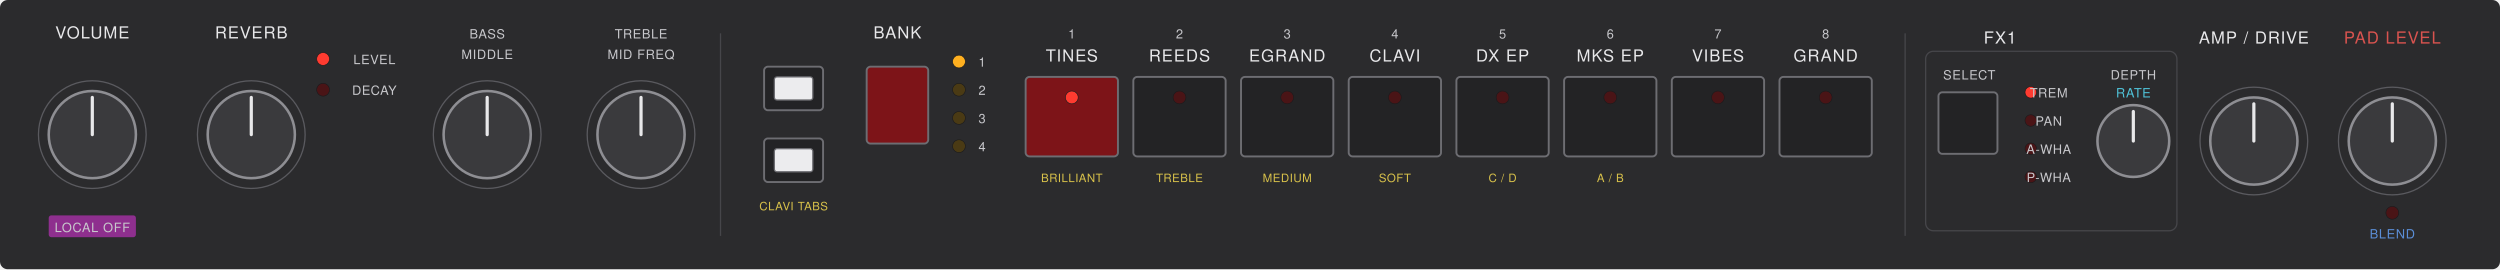
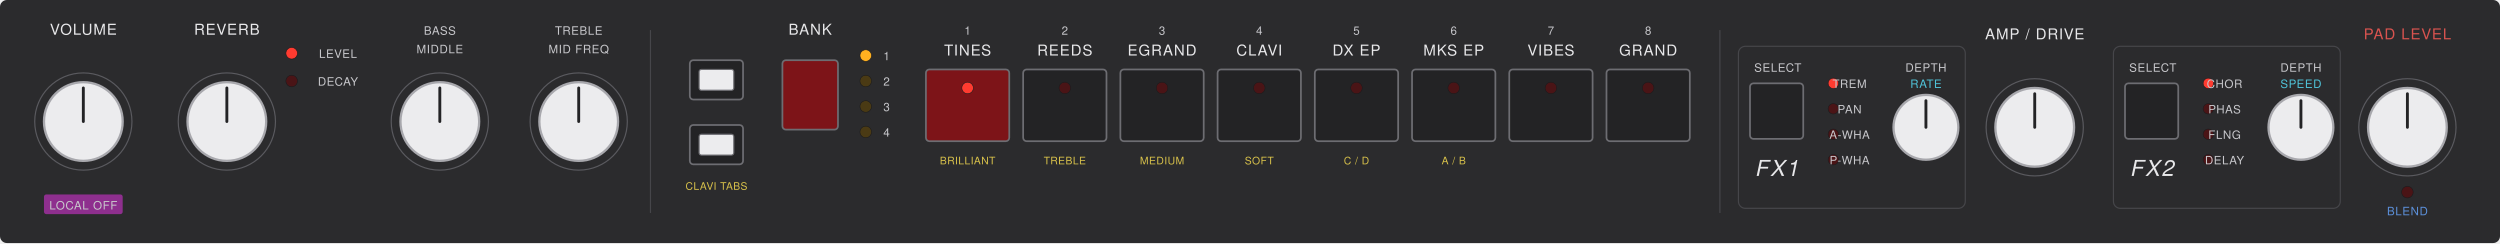
- <svg xmlns="http://www.w3.org/2000/svg" viewBox="0 0 1950 210" width="1950" height="210" role="img" aria-label="Crumar Seven front panel" class="seven-panel readonly">
+ <svg xmlns="http://www.w3.org/2000/svg" viewBox="0 0 2160 210" width="2160" height="210" role="img" aria-label="Crumar Seven front panel" class="seven-panel readonly">
  <style>
    .panel-bg  { fill: #2b2b2d; }
-     .knob-face { fill: #3a3a3d; stroke: #8e8e93; stroke-width: 2; }
+     .knob-face { fill: #ececee; stroke: #a8a8ad; stroke-width: 2; }
    .knob-ring { fill: none; stroke: #5a5a5f; stroke-width: 1; }
-     .knob-ptr  { stroke: #e8e8ea; stroke-width: 2.5; stroke-linecap: round; }
+     .knob-ptr  { stroke: #232325; stroke-width: 2.5; stroke-linecap: round; }
    .btn       { fill: #232325; stroke: #6d6d72; stroke-width: 1.5; rx: 3; }
    .btn.on    { fill: #7d1418; }
    .lbl       { fill: #e8e8ea; font-family: Helvetica, Arial, sans-serif; font-size: 13px; letter-spacing: .06em; text-anchor: middle; }
    .lbl-sm    { fill: #c8c8cc; font-family: Helvetica, Arial, sans-serif; font-size: 10px; letter-spacing: .05em; text-anchor: middle; }
+     .lbl-fx    { fill: #e8e8ea; font-family: Helvetica, Arial, sans-serif; font-size: 19px; font-style: italic; letter-spacing: .08em; text-anchor: middle; }
    .lbl-alt   { fill: #d9c24a; font-family: Helvetica, Arial, sans-serif; font-size: 9px;  letter-spacing: .04em; text-anchor: middle; }
    .lbl-cyan  { fill: #4fc3d9; }
    .lbl-red   { fill: #d9534f; }
    .lbl-blue  { fill: #5b8fd9; }
    .led       { fill: #4a1416; stroke: #1a1a1c; stroke-width: .5; }
    .led.on    { fill: #ff3b30; }
    .led.amber { fill: #4a3a14; }
    .led.amber.on { fill: #ffb020; }
    .sw        { fill: #ececee; stroke: #6d6d72; stroke-width: 1; rx: 2; }
    .sw-body   { fill: #232325; stroke: #6d6d72; stroke-width: 1.5; rx: 3; }
    .divider   { stroke: #46464a; stroke-width: 1; }
    .readonly .btn, .readonly .knob-face, .readonly .sw { cursor: default; pointer-events: none; }
  </style>
-   <rect class="panel-bg" x="0" y="0" width="1950" height="210" rx="6" />
+   <rect class="panel-bg" x="0" y="0" width="2160" height="210" rx="6" />
  <g id="sec-volume">
    <text class="lbl" x="72" y="30">VOLUME</text>
    <g id="knob-volume">
      <circle class="knob-face" cx="72" cy="105" r="34" />
      <circle class="knob-ring" cx="72" cy="105" r="42" />
      <line class="knob-ptr" x1="72" y1="105" x2="72" y2="76" />
    </g>
    <rect x="38" y="168" width="68" height="17" rx="2" fill="#8e2f8e" />
    <text class="lbl-sm" x="72" y="181" fill="#ffffff">LOCAL OFF</text>
  </g>
  <g id="sec-reverb">
    <text class="lbl" x="196" y="30">REVERB</text>
    <g id="knob-reverb">
      <circle class="knob-face" cx="196" cy="105" r="34" />
      <circle class="knob-ring" cx="196" cy="105" r="42" />
      <line class="knob-ptr" x1="196" y1="105" x2="196" y2="76" />
    </g>
    <circle class="led on" id="led-rev-level" cx="252" cy="46" r="5" />
    <text class="lbl-sm" x="292" y="50" text-anchor="start">LEVEL</text>
    <circle class="led" id="led-rev-decay" cx="252" cy="70" r="5" />
    <text class="lbl-sm" x="292" y="74" text-anchor="start">DECAY</text>
  </g>
  <g id="sec-eq">
    <g id="knob-bass-mid">
      <circle class="knob-face" cx="380" cy="105" r="34" />
      <circle class="knob-ring" cx="380" cy="105" r="42" />
      <line class="knob-ptr" x1="380" y1="105" x2="380" y2="76" />
    </g>
    <text class="lbl-sm" x="380" y="30">BASS</text>
    <text class="lbl-sm" x="380" y="46">MIDDLE</text>
    <g id="knob-treble-midf">
      <circle class="knob-face" cx="500" cy="105" r="34" />
      <circle class="knob-ring" cx="500" cy="105" r="42" />
      <line class="knob-ptr" x1="500" y1="105" x2="500" y2="76" />
    </g>
    <text class="lbl-sm" x="500" y="30">TREBLE</text>
    <text class="lbl-sm" x="500" y="46">MID FREQ</text>
  </g>
  <line class="divider" x1="562" y1="26" x2="562" y2="184" />
  <g id="sec-clavi-tabs">
    <rect class="sw-body" x="596" y="52" width="46" height="34" />
    <rect class="sw" x="604" y="60" width="30" height="18" />
    <rect class="sw-body" x="596" y="108" width="46" height="34" />
    <rect class="sw" x="604" y="116" width="30" height="18" />
    <text class="lbl-alt" x="619" y="164">CLAVI TABS</text>
  </g>
  <g id="sec-bank">
    <text class="lbl" x="700" y="30">BANK</text>
    <rect class="btn on" id="btn-bank" x="676" y="52" width="48" height="60" />
    <circle class="led amber on" id="led-bank-1" cx="748" cy="48" r="5" />
    <text class="lbl-sm" x="766" y="52" text-anchor="start">1</text>
    <circle class="led amber" id="led-bank-2" cx="748" cy="70" r="5" />
    <text class="lbl-sm" x="766" y="74" text-anchor="start">2</text>
    <circle class="led amber" id="led-bank-3" cx="748" cy="92" r="5" />
    <text class="lbl-sm" x="766" y="96" text-anchor="start">3</text>
    <circle class="led amber" id="led-bank-4" cx="748" cy="114" r="5" />
    <text class="lbl-sm" x="766" y="118" text-anchor="start">4</text>
  </g>
  <g id="sec-presets">
    <g id="preset-1">
      <text class="lbl-sm" x="836" y="30">1</text>
      <text class="lbl" x="836" y="48">TINES</text>
      <rect class="btn on" x="800" y="60" width="72" height="62" />
      <circle class="led on" id="led-preset-1" cx="836" cy="76" r="5" />
      <text class="lbl-alt" x="836" y="142">BRILLIANT</text>
    </g>
    <g id="preset-2">
      <text class="lbl-sm" x="920" y="30">2</text>
      <text class="lbl" x="920" y="48">REEDS</text>
      <rect class="btn" x="884" y="60" width="72" height="62" />
      <circle class="led" id="led-preset-2" cx="920" cy="76" r="5" />
      <text class="lbl-alt" x="920" y="142">TREBLE</text>
    </g>
    <g id="preset-3">
      <text class="lbl-sm" x="1004" y="30">3</text>
      <text class="lbl" x="1004" y="48">EGRAND</text>
      <rect class="btn" x="968" y="60" width="72" height="62" />
      <circle class="led" id="led-preset-3" cx="1004" cy="76" r="5" />
      <text class="lbl-alt" x="1004" y="142">MEDIUM</text>
    </g>
    <g id="preset-4">
      <text class="lbl-sm" x="1088" y="30">4</text>
      <text class="lbl" x="1088" y="48">CLAVI</text>
      <rect class="btn" x="1052" y="60" width="72" height="62" />
      <circle class="led" id="led-preset-4" cx="1088" cy="76" r="5" />
      <text class="lbl-alt" x="1088" y="142">SOFT</text>
    </g>
    <g id="preset-5">
      <text class="lbl-sm" x="1172" y="30">5</text>
      <text class="lbl" x="1172" y="48">DX EP</text>
      <rect class="btn" x="1136" y="60" width="72" height="62" />
      <circle class="led" id="led-preset-5" cx="1172" cy="76" r="5" />
      <text class="lbl-alt" x="1172" y="142">C / D</text>
    </g>
    <g id="preset-6">
      <text class="lbl-sm" x="1256" y="30">6</text>
      <text class="lbl" x="1256" y="48">MKS EP</text>
      <rect class="btn" x="1220" y="60" width="72" height="62" />
      <circle class="led" id="led-preset-6" cx="1256" cy="76" r="5" />
      <text class="lbl-alt" x="1256" y="142">A / B</text>
    </g>
    <g id="preset-7">
      <text class="lbl-sm" x="1340" y="30">7</text>
      <text class="lbl" x="1340" y="48">VIBES</text>
      <rect class="btn" x="1304" y="60" width="72" height="62" />
      <circle class="led" id="led-preset-7" cx="1340" cy="76" r="5" />
    </g>
    <g id="preset-8">
      <text class="lbl-sm" x="1424" y="30">8</text>
      <text class="lbl" x="1424" y="48">GRAND</text>
      <rect class="btn" x="1388" y="60" width="72" height="62" />
      <circle class="led" id="led-preset-8" cx="1424" cy="76" r="5" />
    </g>
  </g>
  <line class="divider" x1="1486" y1="26" x2="1486" y2="184" />
  <g id="sec-fx1">
    <rect x="1502" y="40" width="196" height="140" rx="6" fill="none" stroke="#46464a" stroke-width="1" />
    <text class="lbl-sm" x="1536" y="62">SELECT</text>
    <rect class="btn" id="btn-fx1-select" x="1512" y="72" width="46" height="48" />
    <circle class="led on" id="led-fx1-0" cx="1584" cy="72" r="4.5" />
    <text class="lbl-sm" x="1598" y="76" text-anchor="start">TREM</text>
    <circle class="led" id="led-fx1-1" cx="1584" cy="94" r="4.5" />
    <text class="lbl-sm" x="1598" y="98" text-anchor="start">PAN</text>
    <circle class="led" id="led-fx1-2" cx="1584" cy="116" r="4.5" />
    <text class="lbl-sm" x="1598" y="120" text-anchor="start">A-WHA</text>
    <circle class="led" id="led-fx1-3" cx="1584" cy="138" r="4.5" />
    <text class="lbl-sm" x="1598" y="142" text-anchor="start">P-WHA</text>
-     <text class="lbl" x="1560" y="34">FX1</text>
+     <text class="lbl-fx" x="1535" y="152">FX1</text>
    <g id="knob-fx1">
      <circle class="knob-face" cx="1664" cy="110" r="28" />
      <line class="knob-ptr" x1="1664" y1="110" x2="1664" y2="87" />
    </g>
    <text class="lbl-sm" x="1664" y="62">DEPTH</text>
    <text class="lbl-sm lbl-cyan" x="1664" y="76">RATE</text>
  </g>
  <g id="sec-amp">
    <text class="lbl" x="1758" y="34">AMP / DRIVE</text>
    <g id="knob-amp-drive">
      <circle class="knob-face" cx="1758" cy="110" r="34" />
      <circle class="knob-ring" cx="1758" cy="110" r="42" />
      <line class="knob-ptr" x1="1758" y1="110" x2="1758" y2="81" />
    </g>
  </g>
+   <g id="sec-fx2">
+     <rect x="1826" y="40" width="196" height="140" rx="6" fill="none" stroke="#46464a" stroke-width="1" />
+     <text class="lbl-sm" x="1860" y="62">SELECT</text>
+     <rect class="btn" id="btn-fx2-select" x="1836" y="72" width="46" height="48" />
+     <circle class="led on" id="led-fx2-0" cx="1908" cy="72" r="4.5" />
+     <text class="lbl-sm" x="1922" y="76" text-anchor="start">CHOR</text>
+     <circle class="led" id="led-fx2-1" cx="1908" cy="94" r="4.5" />
+     <text class="lbl-sm" x="1922" y="98" text-anchor="start">PHAS</text>
+     <circle class="led" id="led-fx2-2" cx="1908" cy="116" r="4.5" />
+     <text class="lbl-sm" x="1922" y="120" text-anchor="start">FLNG</text>
+     <circle class="led" id="led-fx2-3" cx="1908" cy="138" r="4.5" />
+     <text class="lbl-sm" x="1922" y="142" text-anchor="start">DELAY</text>
+     <text class="lbl-fx" x="1859" y="152">FX2</text>
+     <g id="knob-fx2">
+       <circle class="knob-face" cx="1988" cy="110" r="28" />
+       <line class="knob-ptr" x1="1988" y1="110" x2="1988" y2="87" />
+     </g>
+     <text class="lbl-sm" x="1988" y="62">DEPTH</text>
+     <text class="lbl-sm lbl-cyan" x="1988" y="76">SPEED</text>
+   </g>
  <g id="sec-pad">
-     <text class="lbl lbl-red" x="1866" y="34">PAD LEVEL</text>
+     <text class="lbl lbl-red" x="2080" y="34">PAD LEVEL</text>
    <g id="knob-pad">
-       <circle class="knob-face" cx="1866" cy="110" r="34" />
-       <circle class="knob-ring" cx="1866" cy="110" r="42" />
-       <line class="knob-ptr" x1="1866" y1="110" x2="1866" y2="81" />
+       <circle class="knob-face" cx="2080" cy="110" r="34" />
+       <circle class="knob-ring" cx="2080" cy="110" r="42" />
+       <line class="knob-ptr" x1="2080" y1="110" x2="2080" y2="81" />
    </g>
-     <circle class="led" id="led-pad-sw" cx="1866" cy="166" r="5" />
-     <text class="lbl-sm lbl-blue" x="1866" y="186">BLEND</text>
+     <circle class="led" id="led-pad-sw" cx="2080" cy="166" r="5" />
+     <text class="lbl-sm lbl-blue" x="2080" y="186">BLEND</text>
  </g>
</svg>
